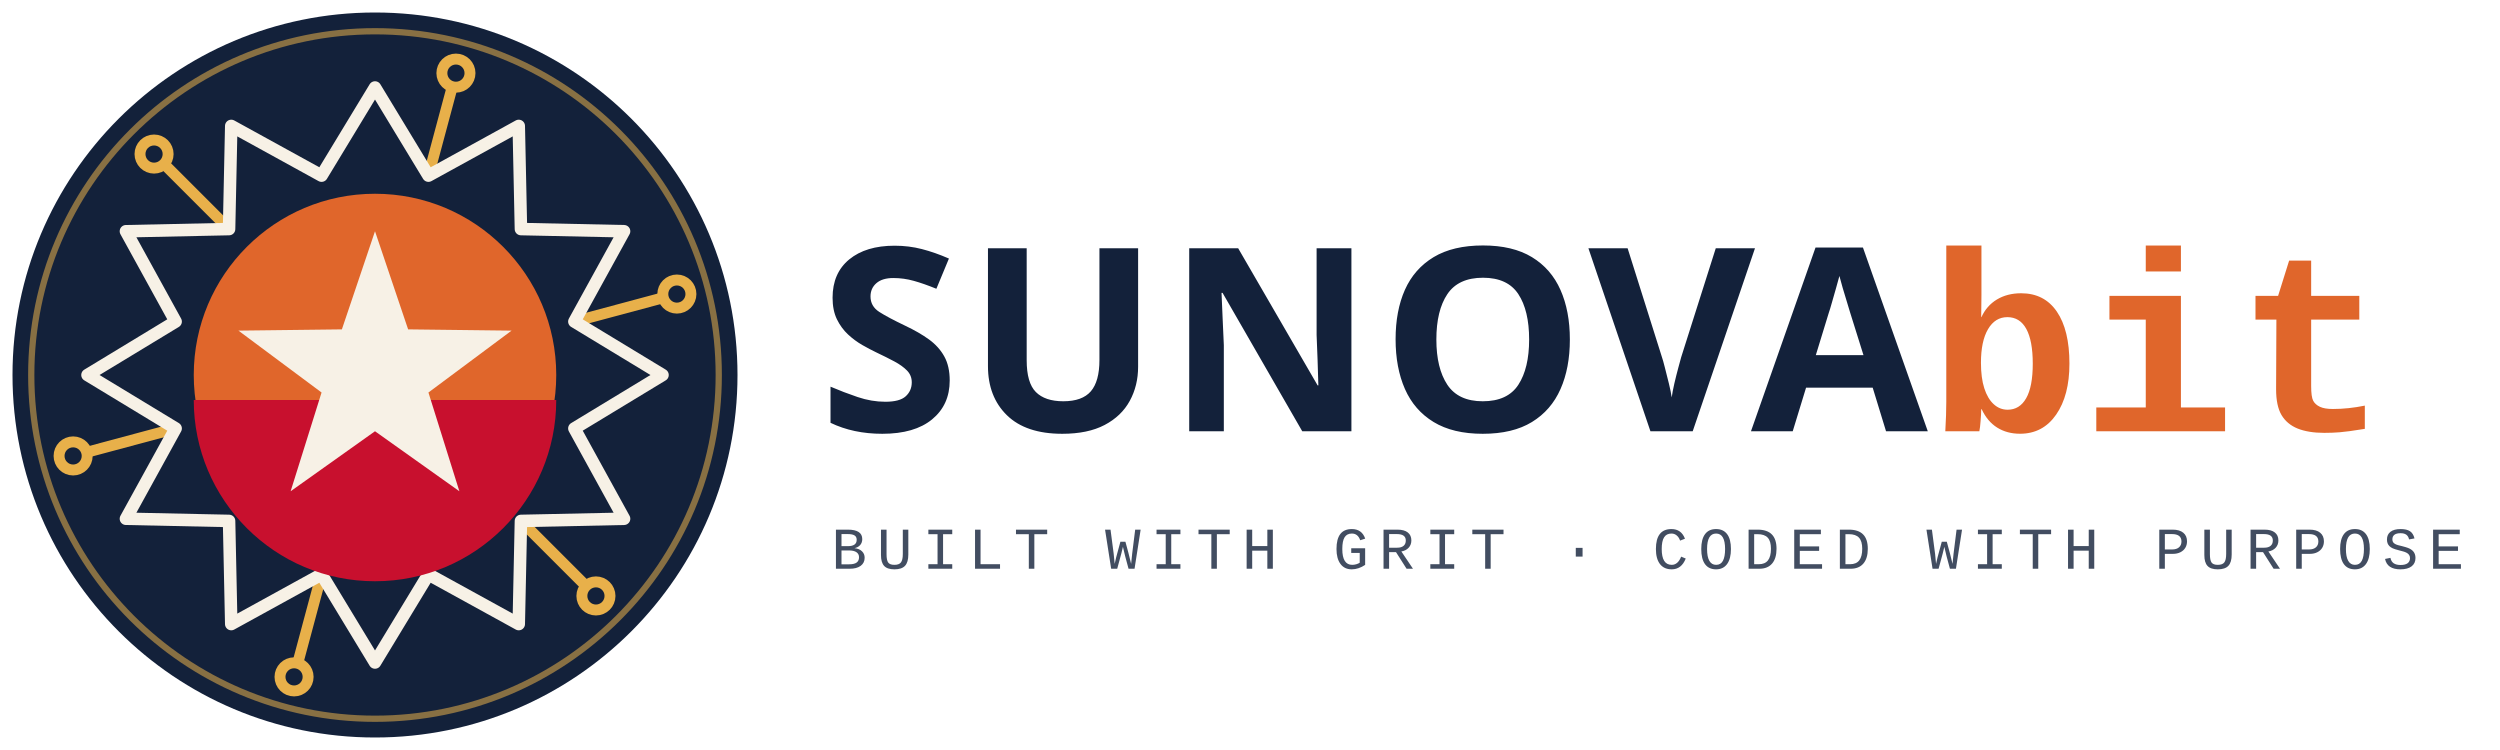
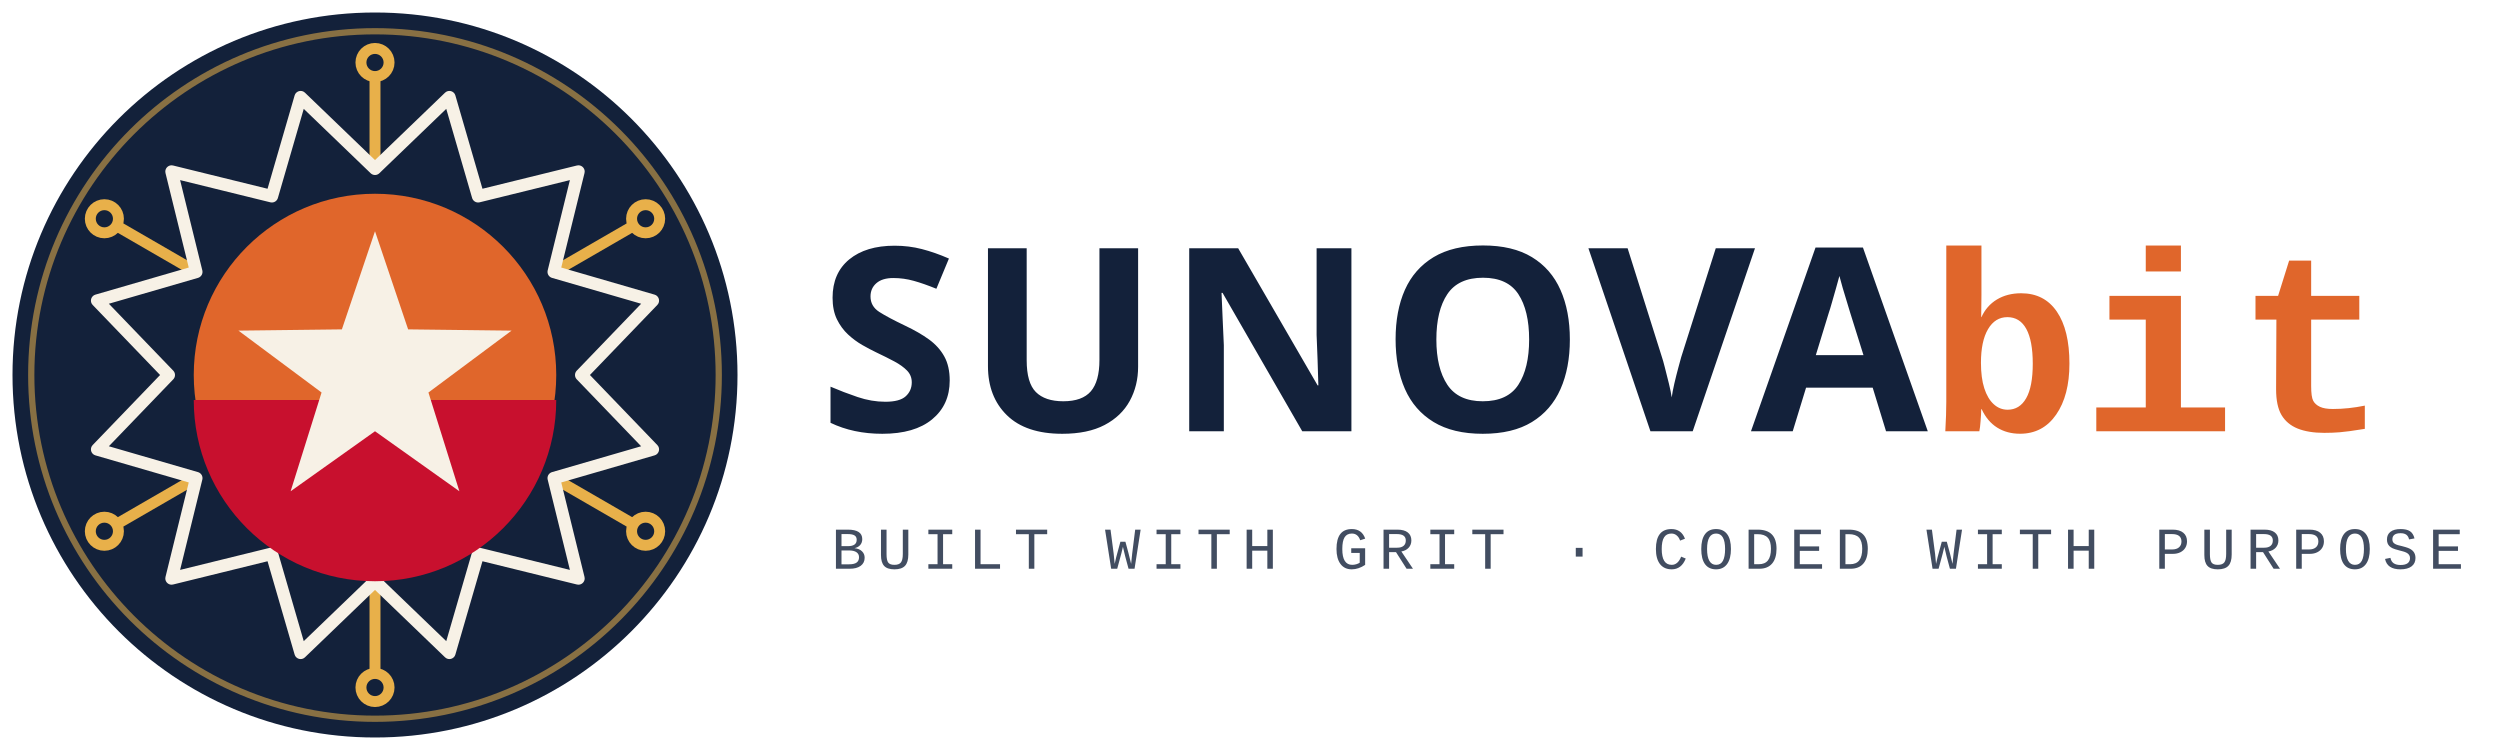
<svg xmlns="http://www.w3.org/2000/svg" viewBox="0 0 800 240" role="img" aria-label="Sunovabit logo">
  <circle cx="120" cy="120" r="116" fill="#13213a" />
  <circle cx="120" cy="120" r="110" fill="none" stroke="#e8b04a" stroke-width="2" opacity=".55" />
  <g stroke="#e8b04a" stroke-width="3.5" stroke-linecap="round">
-     <line x1="137.1" y1="56.2" x2="145.9" y2="23.4" />
-     <circle cx="145.9" cy="23.4" r="4.5" fill="#13213a" />
-     <line x1="183.8" y1="102.9" x2="216.6" y2="94.1" />
-     <circle cx="216.6" cy="94.1" r="4.5" fill="#13213a" />
-     <line x1="166.7" y1="166.7" x2="190.7" y2="190.7" />
-     <circle cx="190.7" cy="190.7" r="4.5" fill="#13213a" />
-     <line x1="102.9" y1="183.8" x2="94.1" y2="216.6" />
-     <circle cx="94.1" cy="216.6" r="4.5" fill="#13213a" />
-     <line x1="56.2" y1="137.1" x2="23.4" y2="145.9" />
-     <circle cx="23.4" cy="145.9" r="4.5" fill="#13213a" />
-     <line x1="73.3" y1="73.3" x2="49.3" y2="49.3" />
-     <circle cx="49.3" cy="49.3" r="4.5" fill="#13213a" />
+     <line x1="120.0" y1="54.0" x2="120.0" y2="20.0" />
+     <circle cx="120.0" cy="20.0" r="4.5" fill="#13213a" />
+     <line x1="177.2" y1="87.0" x2="206.6" y2="70.0" />
+     <circle cx="206.6" cy="70.0" r="4.5" fill="#13213a" />
+     <line x1="177.2" y1="153.0" x2="206.6" y2="170.0" />
+     <circle cx="206.6" cy="170.0" r="4.5" fill="#13213a" />
+     <line x1="120.0" y1="186.0" x2="120.0" y2="220.0" />
+     <circle cx="120.0" cy="220.0" r="4.5" fill="#13213a" />
+     <line x1="62.8" y1="153.0" x2="33.4" y2="170.0" />
+     <circle cx="33.4" cy="170.0" r="4.5" fill="#13213a" />
+     <line x1="62.8" y1="87.0" x2="33.4" y2="70.0" />
+     <circle cx="33.4" cy="70.0" r="4.5" fill="#13213a" />
  </g>
-   <polygon points="120.0,28.0 137.1,56.2 166.0,40.3 166.7,73.3 199.7,74.0 183.8,102.9 212.0,120.0 183.8,137.1 199.7,166.0 166.7,166.7 166.0,199.7 137.1,183.8 120.0,212.0 102.9,183.8 74.0,199.7 73.3,166.7 40.3,166.0 56.2,137.1 28.0,120.0 56.2,102.9 40.3,74.0 73.3,73.3 74.0,40.3 102.9,56.2" fill="none" stroke="#f7f1e6" stroke-width="4" stroke-linejoin="round" />
+   <polygon points="96.2,31.1 120.0,54.0 143.8,31.1 153.0,62.8 185.1,54.9 177.2,87.0 208.9,96.2 186.0,120.0 208.9,143.8 177.2,153.0 185.1,185.1 153.0,177.2 143.8,208.9 120.0,186.0 96.2,208.9 87.0,177.2 54.9,185.1 62.8,153.0 31.1,143.8 54.0,120.0 31.1,96.2 62.8,87.0 54.9,54.9 87.0,62.8" fill="none" stroke="#f7f1e6" stroke-width="4" stroke-linejoin="round" />
  <circle cx="120" cy="120" r="58" fill="#e0662b" />
  <path d="M62,128 A58,58 0 0 0 178,128 Z" fill="#c8102e" />
  <polygon points="120.0,74.0 130.6,105.4 163.7,105.8 137.1,125.6 147.0,157.2 120.0,138.0 93.0,157.2 102.9,125.6 76.3,105.8 109.4,105.4" fill="#f7f1e6" />
  <text x="262" y="138" font-family="'Archivo Black','Arial Black',Impact,sans-serif" font-size="82" font-weight="900" fill="#13213a" letter-spacing="2">SUNOVA<tspan font-family="'JetBrains Mono','Courier New',monospace" font-weight="700" fill="#e0662b" letter-spacing="0">bit</tspan>
  </text>
  <text x="266" y="182" font-family="'JetBrains Mono','Courier New',monospace" font-size="19" fill="#13213a" letter-spacing="3.2" opacity=".8">BUILT WITH GRIT · CODED WITH PURPOSE</text>
</svg>
